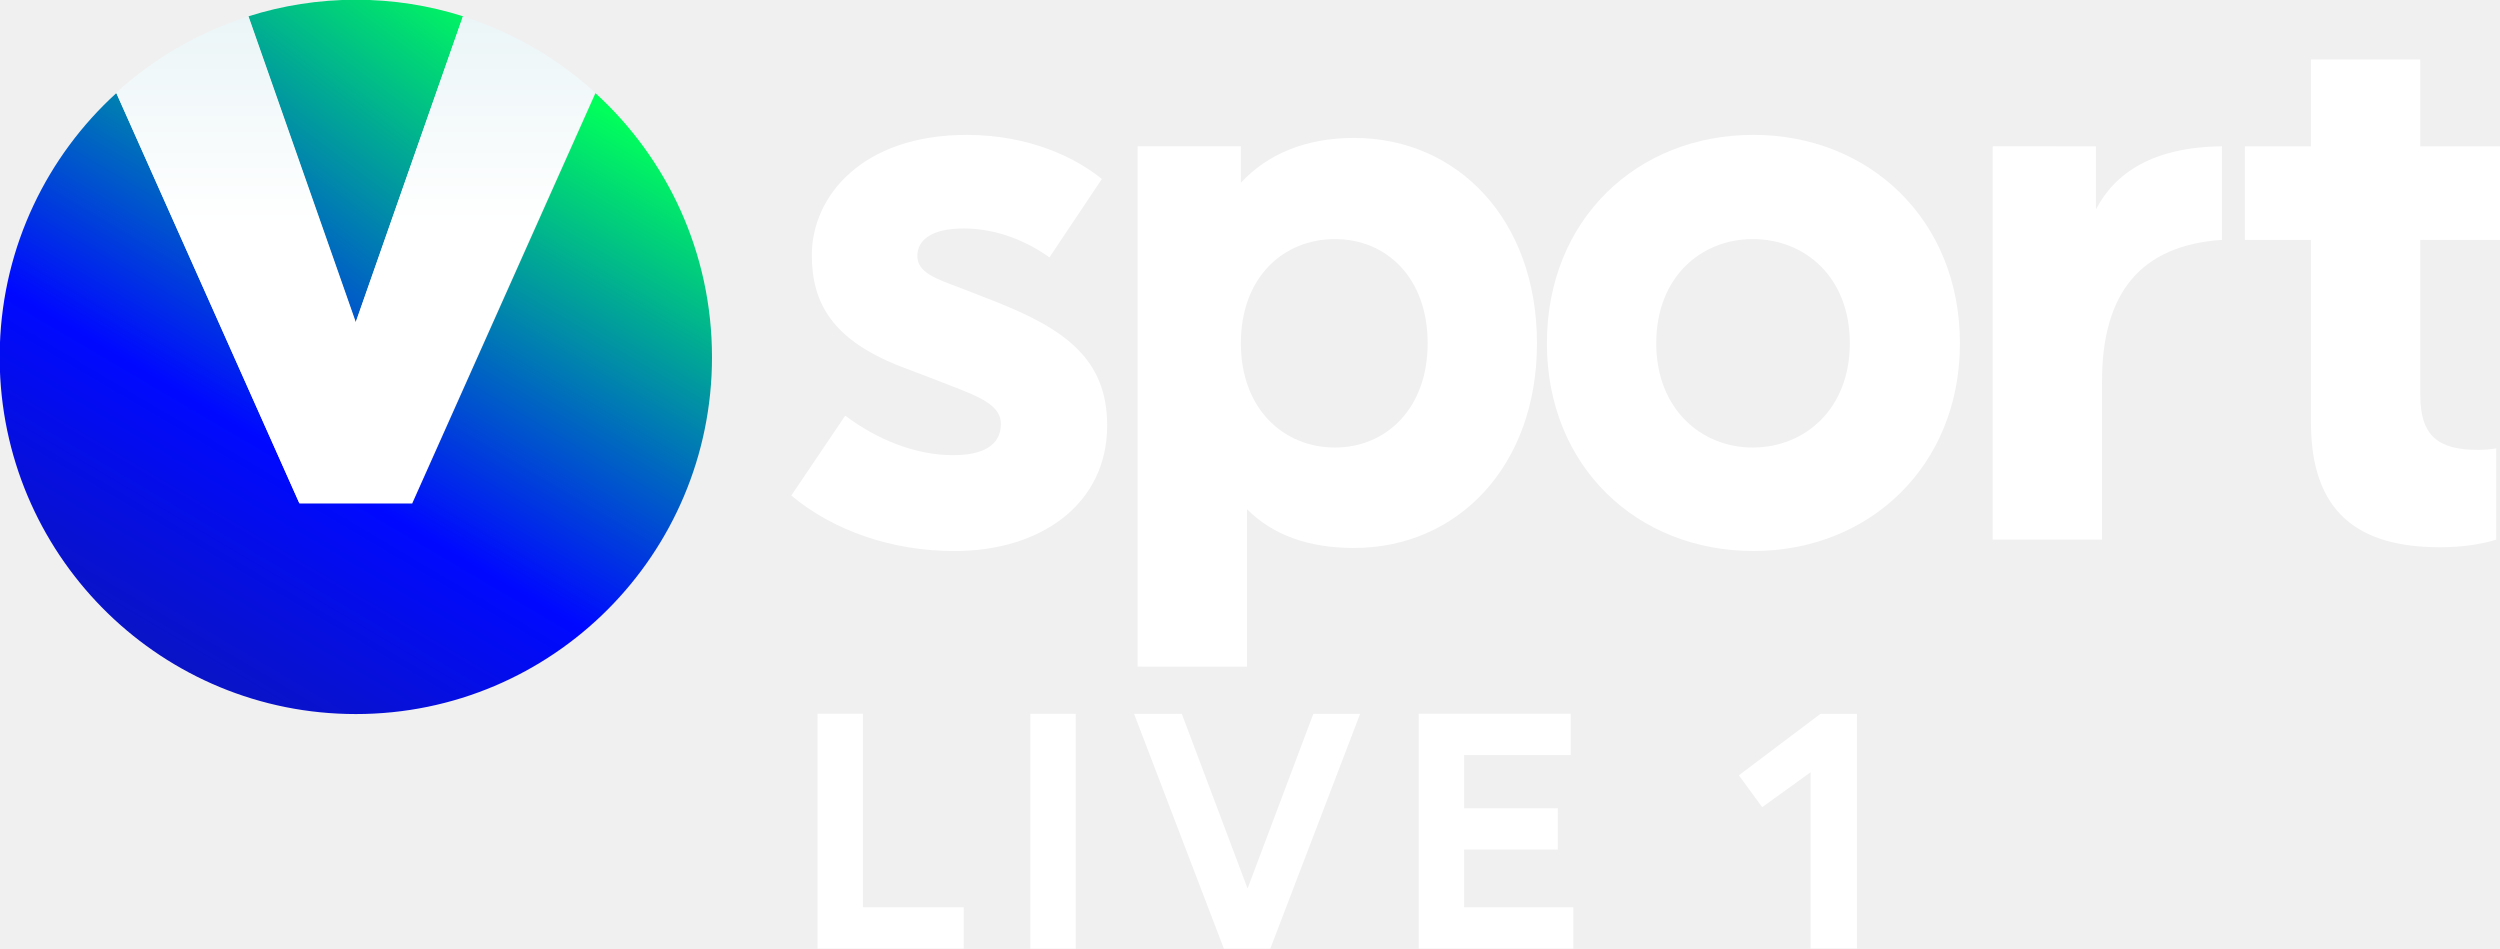
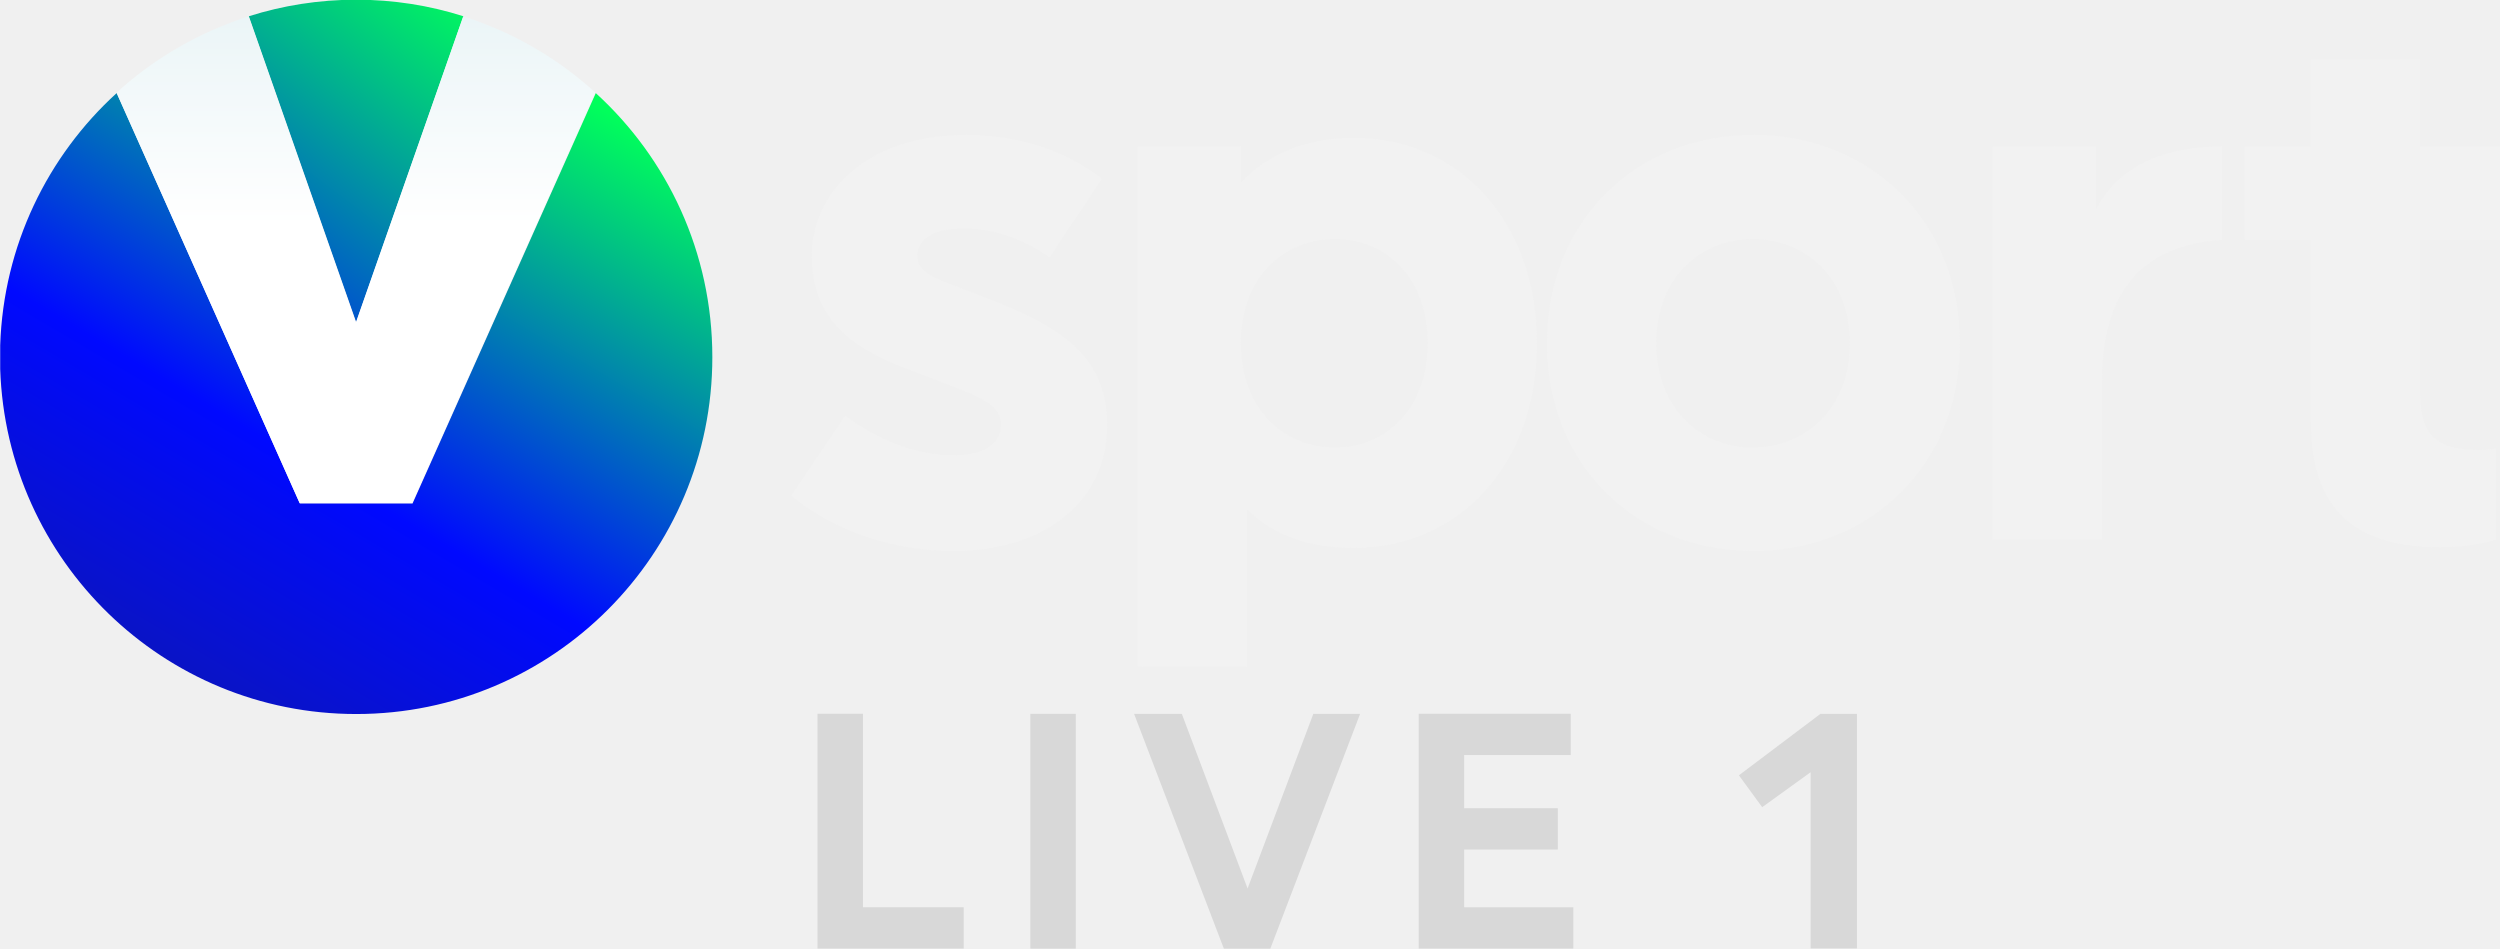
<svg xmlns="http://www.w3.org/2000/svg" width="800" height="303.56" version="1.1" viewBox="0 0 800 303.56" xml:space="preserve">
  <defs>
    <clipPath id="clipPath1664">
      <path d="m482.34 166.7 1.725-4.917 1.723 4.917c-0.543 0.173-1.123 0.266-1.723 0.266-0.601 0-1.18-0.093-1.725-0.266" />
    </clipPath>
-     <linearGradient id="linearGradient1678" x2="1" gradientTransform="matrix(10.311 13.626 13.6 -10.331 475.25 153.73)" gradientUnits="userSpaceOnUse">
+     <linearGradient id="linearGradient1678" x2="1" gradientTransform="matrix(10.311,13.626,13.6,-10.331,475.25,153.73)" gradientUnits="userSpaceOnUse">
      <stop stop-color="#16217c" offset="0" />
      <stop stop-color="#16217c" offset=".005" />
      <stop stop-color="#0009ff" offset=".547" />
      <stop stop-color="#01ff5b" offset="1" />
    </linearGradient>
    <clipPath id="clipPath1688">
      <path d="m484.97 158.87h-1.811l-2.944 6.595c-1.107-1.009-1.818-2.447-1.871-4.052v-0.382c0.101-3.079 2.623-5.544 5.721-5.544 3.161 0 5.723 2.568 5.723 5.735 0 1.681-0.722 3.194-1.873 4.243z" />
    </clipPath>
-     <linearGradient id="linearGradient1702" x2="1" gradientTransform="matrix(8.0969 14.052 14.024 -8.1128 478.69 151.9)" gradientUnits="userSpaceOnUse">
+     <linearGradient id="linearGradient1702" x2="1" gradientTransform="matrix(8.0969,14.052,14.024,-8.1128,478.69,151.9)" gradientUnits="userSpaceOnUse">
      <stop stop-color="#16217c" offset="0" />
      <stop stop-color="#16217c" offset=".005" />
      <stop stop-color="#0009ff" offset=".547" />
      <stop stop-color="#01ff5b" offset="1" />
    </linearGradient>
    <clipPath id="clipPath1712">
      <path d="m484.06 161.78-1.724 4.917c-0.796-0.252-1.518-0.674-2.122-1.224l2.941-6.594h1.81l2.943 6.595c-0.603 0.55-1.326 0.972-2.124 1.224z" />
    </clipPath>
-     <linearGradient id="linearGradient1726" x2="1" gradientTransform="matrix(0 -7.819 -7.8037 0 484.07 166.69)" gradientUnits="userSpaceOnUse">
+     <linearGradient id="linearGradient1726" x2="1" gradientTransform="matrix(0,-7.819,-7.8037,0,484.07,166.69)" gradientUnits="userSpaceOnUse">
      <stop stop-color="#ebf5f7" offset="0" />
      <stop stop-color="#fff" offset=".428" />
      <stop stop-color="#fff" offset=".997" />
      <stop stop-color="#fff" offset="1" />
    </linearGradient>
  </defs>
-   <g transform="matrix(1.3333 0 0 -1.3333 6.1093e-6 303.56)">
-     <g fill="#fff">
-       <g transform="matrix(2.7199 0 0 -2.7253 1647.3 -378.01)">
-         <g transform="translate(-508.42 -206.48)" fill="#fff">
-           <path d="m0 0-4.623 6.901c-2.544-1.809-5.225-2.546-7.569-2.546-2.814 0-4.087 1.006-4.087 2.412 0 1.474 1.608 2.009 3.951 2.882l2.749 1.071c6.365 2.48 10.049 5.158 10.049 10.988 0 6.9-5.829 11.055-13.467 11.055-5.56 0-10.72-1.811-14.404-4.892l4.757-7.034c2.747 2.075 6.165 3.483 9.514 3.483 2.545 0 4.22-0.804 4.22-2.746 0-1.944-2.545-2.613-6.096-4.021l-2.814-1.071c-5.963-2.344-7.771-5.561-7.771-9.783 0-5.158 4.421-10.585 13.666-10.585 5.628 1e-3 9.714 2.078 11.925 3.886" fill="#fff" />
-         </g>
-       </g>
-       <g transform="matrix(2.7199 0 0 -2.7253 1647.3 -378.01)">
-         <g transform="translate(-479.67 -192.01)" fill="#fff">
-           <path d="m0 0c0-5.829-3.685-9.179-8.174-9.179-4.556 0-8.308 3.349-8.308 9.179 0 5.761 3.752 9.177 8.308 9.177 4.489 0 8.174-3.416 8.174-9.177m9.646 0c0 10.854-7.034 18.021-16.144 18.021-4.022 0-7.17-1.139-9.446-3.418v13.87l-9.649-1e-3 -1e-3 -45.825h9.112v3.217c2.346-2.547 5.763-3.953 9.983-3.953 9.111 0 16.145 7.168 16.145 18.089" fill="#fff" />
-         </g>
-       </g>
-       <g transform="matrix(2.7199 0 0 -2.7253 1647.3 -378.01)">
-         <g transform="translate(-459.5 -192.01)" fill="#fff">
-           <path d="m0 0c0 5.761 3.953 9.177 8.508 9.177 4.624 0 8.575-3.415 8.575-9.177 0-5.829-3.951-9.179-8.575-9.179-4.555 0-8.508 3.349-8.508 9.179m26.798 0c0 10.854-8.039 18.29-18.223 18.29-10.25 0-18.221-7.436-18.222-18.29 0-10.922 7.972-18.358 18.222-18.358 10.183 0 18.223 7.437 18.223 18.358" fill="#fff" />
-         </g>
-       </g>
-       <g transform="matrix(2.7199 0 0 -2.7253 1647.3 -378.01)">
-         <g transform="translate(-409.58 -201.12)" fill="#fff">
-           <path d="m0 0c-7.172 0.484-10.585 4.666-10.584 12.46v13.936h-9.647v-34.638l9.111 1e-3v5.56c1.675-3.216 5.024-5.494 11.12-5.56z" fill="#fff" />
-         </g>
-       </g>
-       <g transform="matrix(2.7199 0 0 -2.7253 1647.3 -378.01)">
-         <g transform="translate(-392.08 -187.45)" fill="#fff">
-           <path d="m0 0c1e-3 3.619 1.609 4.823 5.093 4.824 0.536 0 1.272-0.066 1.607-0.134v8.039c-1.272 0.403-3.013 0.67-4.957 0.67-7.235-1e-3 -11.389-3.082-11.389-10.987v-16.078h-5.83v-8.241h5.83v-7.654h9.646v7.654h7.036v8.241h-7.036z" fill="#fff" />
-         </g>
+   <g transform="matrix(1.3333,0,0,-1.3333,6.1093e-6,303.56)" fill="#f2f2f2">
+     <g transform="matrix(2.7199,0,0,-2.7253,1647.3,-378.01)">
+       <g transform="translate(-508.42,-206.48)" fill="#f2f2f2">
+         <path d="m0 0-4.623 6.901c-2.544-1.809-5.225-2.546-7.569-2.546-2.814 0-4.087 1.006-4.087 2.412 0 1.474 1.608 2.009 3.951 2.882l2.749 1.071c6.365 2.48 10.049 5.158 10.049 10.988 0 6.9-5.829 11.055-13.467 11.055-5.56 0-10.72-1.811-14.404-4.892l4.757-7.034c2.747 2.075 6.165 3.483 9.514 3.483 2.545 0 4.22-0.804 4.22-2.746 0-1.944-2.545-2.613-6.096-4.021l-2.814-1.071c-5.963-2.344-7.771-5.561-7.771-9.783 0-5.158 4.421-10.585 13.666-10.585 5.628 1e-3 9.714 2.078 11.925 3.886" fill="#f2f2f2" />
      </g>
    </g>
-     <g fill="#fff">
-       <g transform="matrix(2.7199 0 0 -2.7253 1647.3 -378.01)">
-         <g transform="translate(-529.5 -159.39)" fill="#fff">
-           <path d="m0 0h-4.008v20.682h12.899v-3.638h-8.891z" fill="#fff" />
-         </g>
-       </g>
-       <g transform="matrix(2.7199 0 0 -2.7253 1647.3 -378.01)">
-         <path d="m-514.73-138.7h4.008v-20.682h-4.008z" fill="#fff" />
-       </g>
-       <g transform="matrix(2.7199 0 0 -2.7253 1647.3 -378.01)">
-         <g transform="translate(-495.56 -144)" fill="#fff">
-           <path d="m0 0-5.749-15.236-0.054-0.145h-4.212l7.869 20.539 0.056 0.143h4.095l7.81-20.379 0.114-0.303h-4.126z" fill="#fff" />
-         </g>
-       </g>
-       <g transform="matrix(2.7199 0 0 -2.7253 1647.3 -378.01)">
-         <g transform="translate(-476.45 -147.43)" fill="#fff">
-           <path d="m0 0h8.266v-3.637h-8.266v-4.685h9.406v-3.637h-13.414v20.682h13.642v-3.638h-9.634z" fill="#fff" />
-         </g>
-       </g>
-       <g transform="matrix(2.7199 0 0 -2.7253 1647.3 -378.01)">
-         <g transform="translate(-445.01 -159.38)" fill="#fff">
-           <path d="m0 0-7.196 5.413 2.055 2.806 4.273-3.077v15.521h4.089v-20.663z" fill="#fff" />
-         </g>
+     <g transform="matrix(2.7199,0,0,-2.7253,1647.3,-378.01)">
+       <g transform="translate(-479.67,-192.01)" fill="#f2f2f2">
+         <path d="m0 0c0-5.829-3.685-9.179-8.174-9.179-4.556 0-8.308 3.349-8.308 9.179 0 5.761 3.752 9.177 8.308 9.177 4.489 0 8.174-3.416 8.174-9.177m9.646 0c0 10.854-7.034 18.021-16.144 18.021-4.022 0-7.17-1.139-9.446-3.418v13.87l-9.649-1e-3 -1e-3 -45.825h9.112v3.217c2.346-2.547 5.763-3.953 9.983-3.953 9.111 0 16.145 7.168 16.145 18.089" fill="#f2f2f2" />
      </g>
    </g>
-     <g transform="matrix(14.935 0 0 14.935 -7144.1 -2265.9)">
-       <g clip-path="url(#clipPath1664)">
-         <path d="m482.34 166.7 1.725-4.917 1.723 4.917c-0.543 0.173-1.123 0.266-1.723 0.266-0.601 0-1.18-0.093-1.725-0.266" fill="url(#linearGradient1678)" />
+     <g transform="matrix(2.7199,0,0,-2.7253,1647.3,-378.01)">
+       <g transform="translate(-459.5,-192.01)" fill="#f2f2f2">
+         <path d="m0 0c0 5.761 3.953 9.177 8.508 9.177 4.624 0 8.575-3.415 8.575-9.177 0-5.829-3.951-9.179-8.575-9.179-4.555 0-8.508 3.349-8.508 9.179m26.798 0c0 10.854-8.039 18.29-18.223 18.29-10.25 0-18.221-7.436-18.222-18.29 0-10.922 7.972-18.358 18.222-18.358 10.183 0 18.223 7.437 18.223 18.358" fill="#f2f2f2" />
      </g>
    </g>
-     <g transform="matrix(14.935 0 0 14.935 -7144.1 -2265.9)">
-       <g clip-path="url(#clipPath1688)">
-         <path d="m484.97 158.87h-1.811l-2.944 6.595c-1.107-1.009-1.818-2.447-1.871-4.052v-0.382c0.101-3.079 2.623-5.544 5.721-5.544 3.161 0 5.723 2.568 5.723 5.735 0 1.681-0.722 3.194-1.873 4.243z" fill="url(#linearGradient1702)" />
+     <g transform="matrix(2.7199,0,0,-2.7253,1647.3,-378.01)">
+       <g transform="translate(-409.58,-201.12)" fill="#f2f2f2">
+         <path d="m0 0c-7.172 0.484-10.585 4.666-10.584 12.46v13.936h-9.647v-34.638l9.111 1e-3v5.56c1.675-3.216 5.024-5.494 11.12-5.56z" fill="#f2f2f2" />
      </g>
    </g>
-     <g transform="matrix(14.935 0 0 14.935 -7144.1 -2265.9)">
-       <g clip-path="url(#clipPath1712)">
-         <path d="m484.06 161.78-1.724 4.917c-0.796-0.252-1.518-0.674-2.122-1.224l2.941-6.594h1.81l2.943 6.595c-0.603 0.55-1.326 0.972-2.124 1.224z" fill="url(#linearGradient1726)" />
+     <g transform="matrix(2.7199,0,0,-2.7253,1647.3,-378.01)">
+       <g transform="translate(-392.08,-187.45)" fill="#f2f2f2">
+         <path d="m0 0c1e-3 3.619 1.609 4.823 5.093 4.824 0.536 0 1.272-0.066 1.607-0.134v8.039c-1.272 0.403-3.013 0.67-4.957 0.67-7.235-1e-3 -11.389-3.082-11.389-10.987v-16.078h-5.83v-8.241h5.83v-7.654h9.646v7.654h7.036v8.241h-7.036z" fill="#f2f2f2" />
      </g>
    </g>
  </g>
+   <g transform="matrix(1.3333,0,0,-1.3333,6.1093e-6,303.56)" fill="#d8d8d8">
+     <g transform="matrix(2.7199,0,0,-2.7253,1647.3,-378.01)">
+       <g transform="translate(-529.5,-159.39)" fill="#d8d8d8">
+         <path d="m0 0h-4.008v20.682h12.899v-3.638h-8.891z" fill="#d8d8d8" />
+       </g>
+     </g>
+     <g transform="matrix(2.7199,0,0,-2.7253,1647.3,-378.01)">
+       <path d="m-514.73-138.7h4.008v-20.682h-4.008z" fill="#d8d8d8" />
+     </g>
+     <g transform="matrix(2.7199,0,0,-2.7253,1647.3,-378.01)">
+       <g transform="translate(-495.56,-144)" fill="#d8d8d8">
+         <path d="m0 0-5.749-15.236-0.054-0.145h-4.212l7.869 20.539 0.056 0.143h4.095l7.81-20.379 0.114-0.303h-4.126z" fill="#d8d8d8" />
+       </g>
+     </g>
+     <g transform="matrix(2.7199,0,0,-2.7253,1647.3,-378.01)">
+       <g transform="translate(-476.45,-147.43)" fill="#d8d8d8">
+         <path d="m0 0h8.266v-3.637h-8.266v-4.685h9.406v-3.637h-13.414v20.682h13.642v-3.638h-9.634z" fill="#d8d8d8" />
+       </g>
+     </g>
+     <g transform="matrix(2.7199,0,0,-2.7253,1647.3,-378.01)">
+       <g transform="translate(-445.01,-159.38)" fill="#d8d8d8">
+         <path d="m0 0-7.196 5.413 2.055 2.806 4.273-3.077v15.521h4.089v-20.663z" fill="#d8d8d8" />
+       </g>
+     </g>
+   </g>
+   <g transform="matrix(19.913 0 0 -19.913 -9525.2 3324.7)">
+     <g clip-path="url(#clipPath1664)">
+       <path d="m482.34 166.7 1.725-4.917 1.723 4.917c-0.543 0.173-1.123 0.266-1.723 0.266-0.601 0-1.18-0.093-1.725-0.266" fill="url(#linearGradient1678)" />
+     </g>
+   </g>
+   <g transform="matrix(19.913 0 0 -19.913 -9525.2 3324.7)">
+     <g clip-path="url(#clipPath1688)">
+       <path d="m484.97 158.87h-1.811l-2.944 6.595c-1.107-1.009-1.818-2.447-1.871-4.052v-0.382c0.101-3.079 2.623-5.544 5.721-5.544 3.161 0 5.723 2.568 5.723 5.735 0 1.681-0.722 3.194-1.873 4.243z" fill="url(#linearGradient1702)" />
+     </g>
+   </g>
+   <g transform="matrix(19.913 0 0 -19.913 -9525.2 3324.7)">
+     <g clip-path="url(#clipPath1712)">
+       <path d="m484.06 161.78-1.724 4.917c-0.796-0.252-1.518-0.674-2.122-1.224l2.941-6.594h1.81l2.943 6.595c-0.603 0.55-1.326 0.972-2.124 1.224z" fill="url(#linearGradient1726)" />
+     </g>
+   </g>
</svg>
